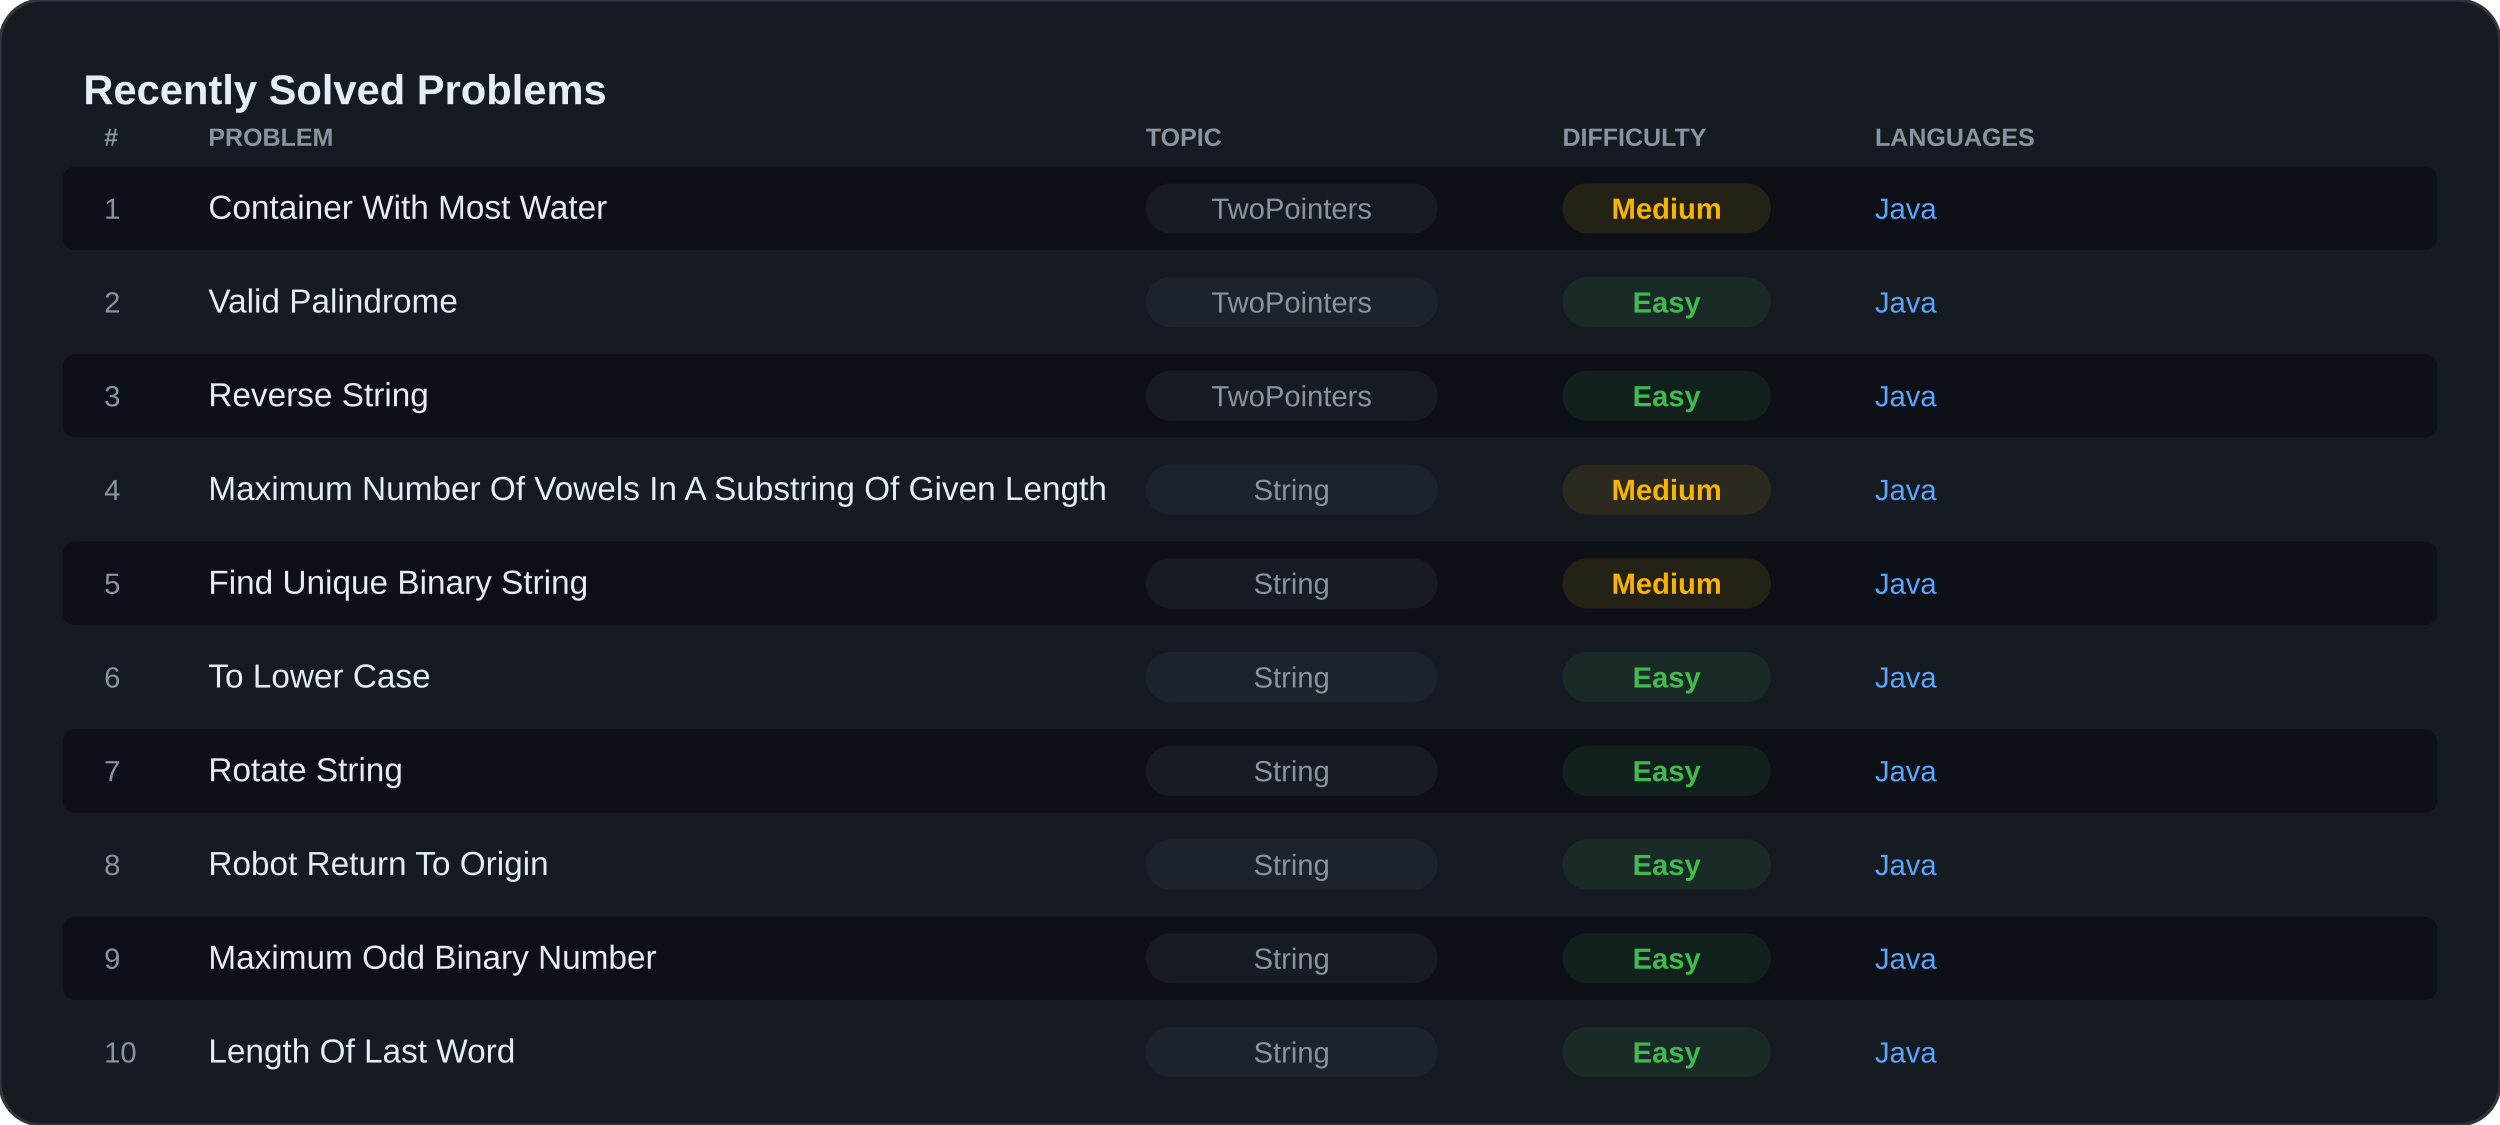
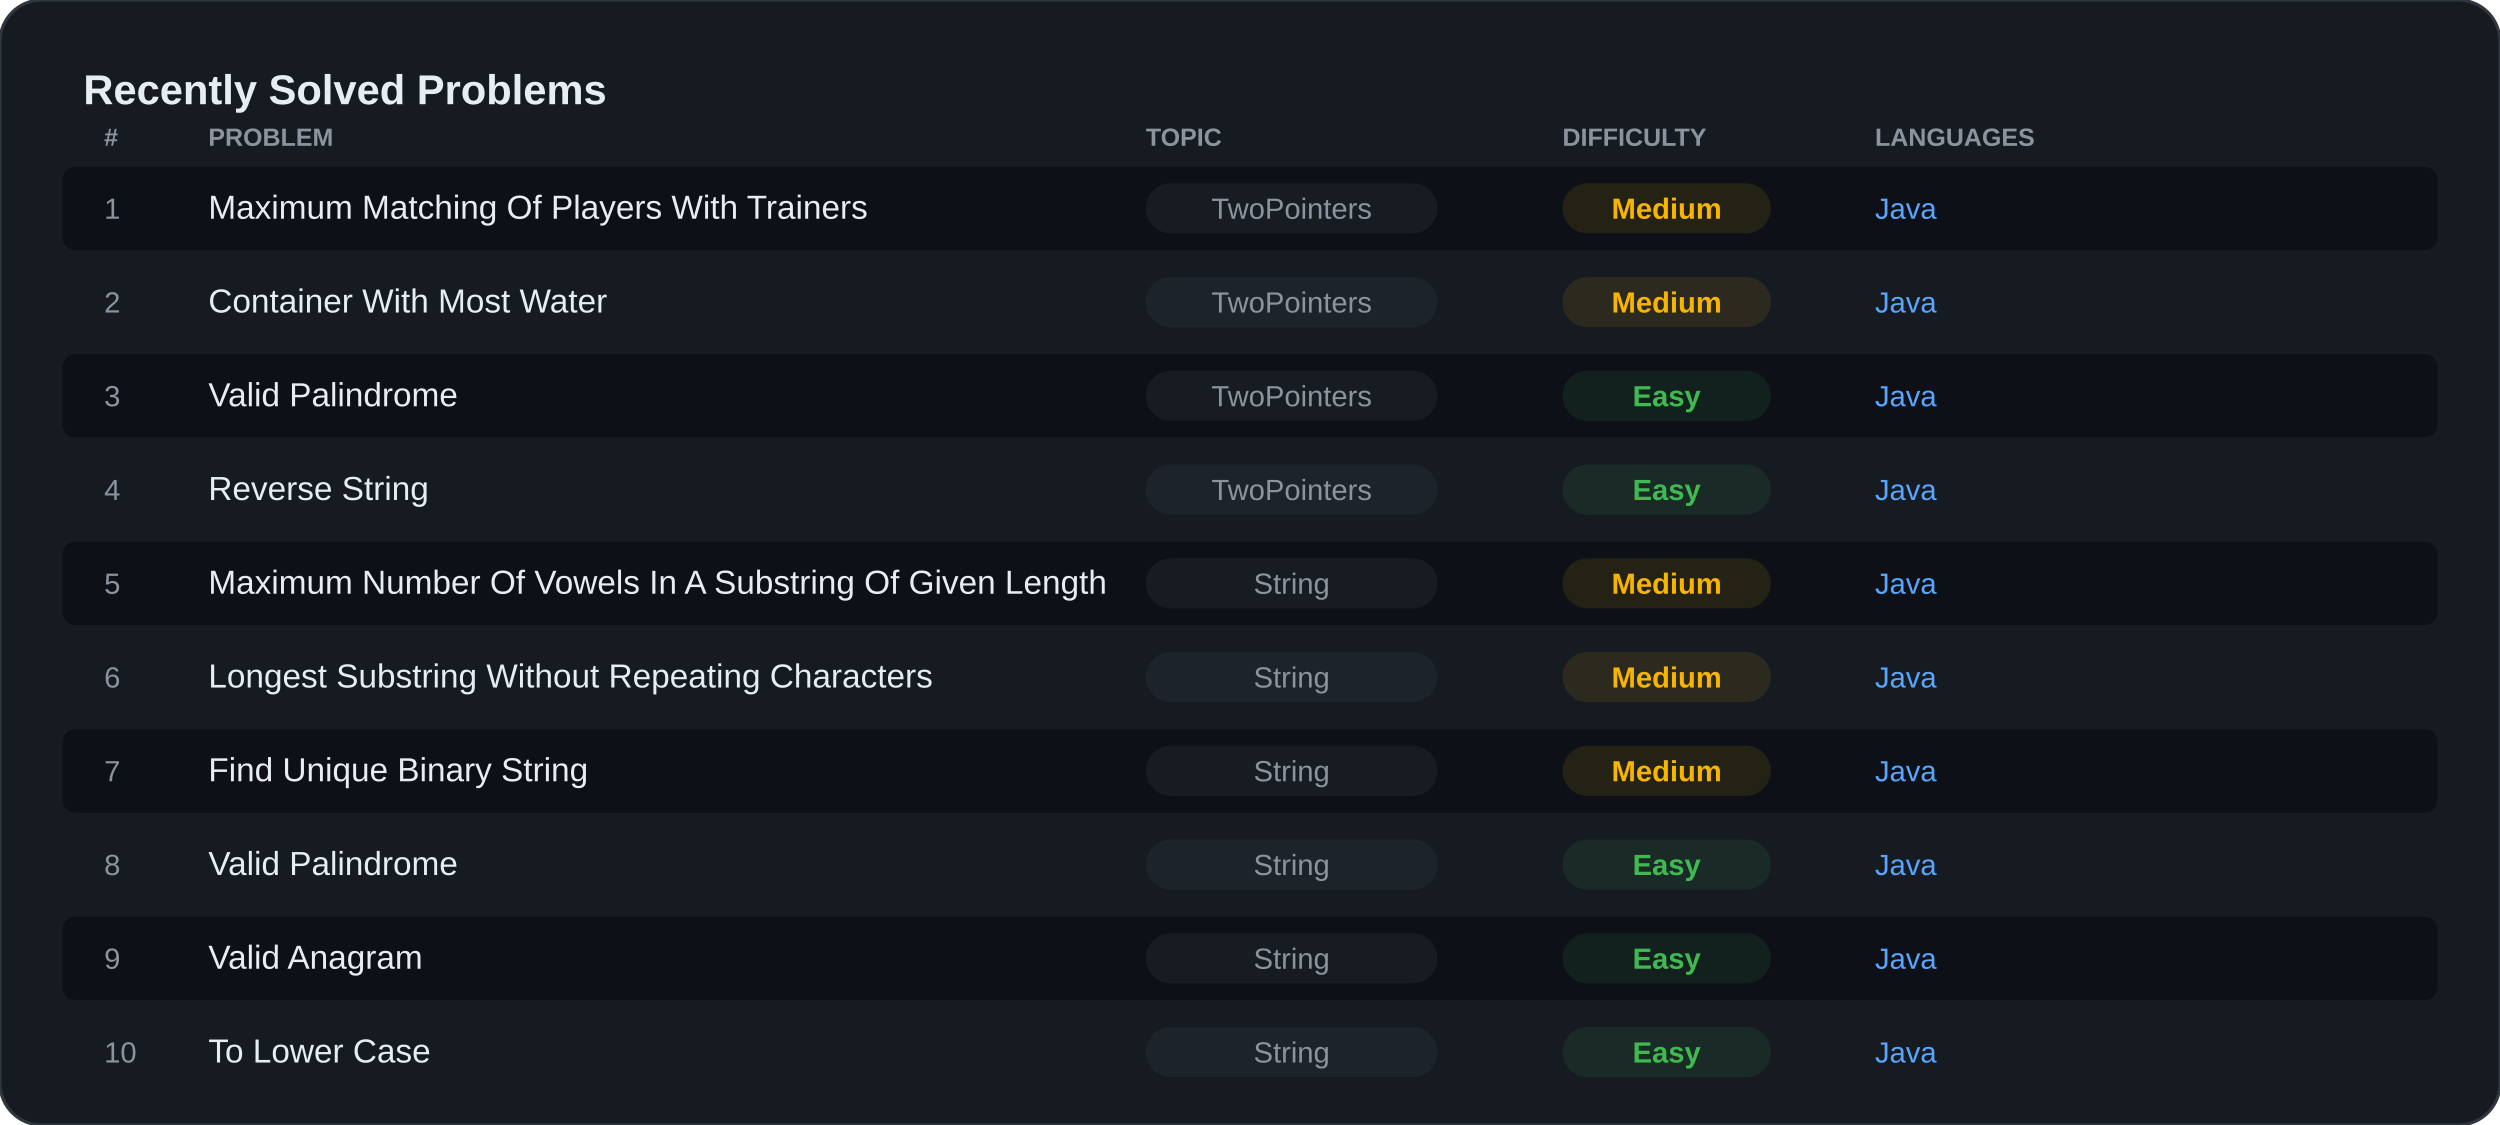
<svg xmlns="http://www.w3.org/2000/svg" width="100%" viewBox="0 0 1200 540" preserveAspectRatio="xMidYMid meet">
  <rect width="1200" height="540" rx="20" fill="#161B22" stroke="#30363D" stroke-width="1.5" />
  <text x="40" y="50" font-family="Segoe UI, Arial, sans-serif" font-size="20" font-weight="bold" fill="#E6EDF3">Recently Solved Problems</text>
  <text x="50" y="70" font-family="Segoe UI, Arial, sans-serif" font-size="12" fill="#8B949E" font-weight="bold">#</text>
  <text x="100" y="70" font-family="Segoe UI, Arial, sans-serif" font-size="12" fill="#8B949E" font-weight="bold">PROBLEM</text>
  <text x="550" y="70" font-family="Segoe UI, Arial, sans-serif" font-size="12" fill="#8B949E" font-weight="bold">TOPIC</text>
  <text x="750" y="70" font-family="Segoe UI, Arial, sans-serif" font-size="12" fill="#8B949E" font-weight="bold">DIFFICULTY</text>
  <text x="900" y="70" font-family="Segoe UI, Arial, sans-serif" font-size="12" fill="#8B949E" font-weight="bold">LANGUAGES</text>
  <rect x="30" y="80" width="1140" height="40" rx="6" fill="#0D1117" />
  <text x="50" y="105" font-family="Segoe UI, Arial, sans-serif" font-size="14" fill="#8B949E">1</text>
-   <text x="100" y="105" font-family="Segoe UI, Arial, sans-serif" font-size="16" fill="#E6EDF3">Container With Most Water</text>
+   <text x="100" y="105" font-family="Segoe UI, Arial, sans-serif" font-size="16" fill="#E6EDF3">Maximum Matching Of Players With Trainers</text>
  <rect x="550" y="88" width="140" height="24" rx="12" fill="#30363D" opacity="0.3" />
  <text x="620" y="105" font-family="Segoe UI, Arial, sans-serif" font-size="14" fill="#8B949E" text-anchor="middle">TwoPointers</text>
  <rect x="750" y="88" width="100" height="24" rx="12" fill="#F7B500" opacity="0.1" />
  <text x="800" y="105" font-family="Segoe UI, Arial, sans-serif" font-size="14" font-weight="bold" fill="#F7B500" text-anchor="middle">Medium</text>
  <text x="900" y="105" font-family="Segoe UI, Arial, sans-serif" font-size="14" fill="#58A6FF">Java</text>
  <rect x="30" y="125" width="1140" height="40" rx="6" fill="#161B22" />
  <text x="50" y="150" font-family="Segoe UI, Arial, sans-serif" font-size="14" fill="#8B949E">2</text>
-   <text x="100" y="150" font-family="Segoe UI, Arial, sans-serif" font-size="16" fill="#E6EDF3">Valid Palindrome</text>
+   <text x="100" y="150" font-family="Segoe UI, Arial, sans-serif" font-size="16" fill="#E6EDF3">Container With Most Water</text>
  <rect x="550" y="133" width="140" height="24" rx="12" fill="#30363D" opacity="0.3" />
  <text x="620" y="150" font-family="Segoe UI, Arial, sans-serif" font-size="14" fill="#8B949E" text-anchor="middle">TwoPointers</text>
-   <rect x="750" y="133" width="100" height="24" rx="12" fill="#3FB950" opacity="0.1" />
-   <text x="800" y="150" font-family="Segoe UI, Arial, sans-serif" font-size="14" font-weight="bold" fill="#3FB950" text-anchor="middle">Easy</text>
+   <rect x="750" y="133" width="100" height="24" rx="12" fill="#F7B500" opacity="0.1" />
+   <text x="800" y="150" font-family="Segoe UI, Arial, sans-serif" font-size="14" font-weight="bold" fill="#F7B500" text-anchor="middle">Medium</text>
  <text x="900" y="150" font-family="Segoe UI, Arial, sans-serif" font-size="14" fill="#58A6FF">Java</text>
  <rect x="30" y="170" width="1140" height="40" rx="6" fill="#0D1117" />
  <text x="50" y="195" font-family="Segoe UI, Arial, sans-serif" font-size="14" fill="#8B949E">3</text>
-   <text x="100" y="195" font-family="Segoe UI, Arial, sans-serif" font-size="16" fill="#E6EDF3">Reverse String</text>
+   <text x="100" y="195" font-family="Segoe UI, Arial, sans-serif" font-size="16" fill="#E6EDF3">Valid Palindrome</text>
  <rect x="550" y="178" width="140" height="24" rx="12" fill="#30363D" opacity="0.3" />
  <text x="620" y="195" font-family="Segoe UI, Arial, sans-serif" font-size="14" fill="#8B949E" text-anchor="middle">TwoPointers</text>
  <rect x="750" y="178" width="100" height="24" rx="12" fill="#3FB950" opacity="0.1" />
  <text x="800" y="195" font-family="Segoe UI, Arial, sans-serif" font-size="14" font-weight="bold" fill="#3FB950" text-anchor="middle">Easy</text>
  <text x="900" y="195" font-family="Segoe UI, Arial, sans-serif" font-size="14" fill="#58A6FF">Java</text>
  <rect x="30" y="215" width="1140" height="40" rx="6" fill="#161B22" />
  <text x="50" y="240" font-family="Segoe UI, Arial, sans-serif" font-size="14" fill="#8B949E">4</text>
-   <text x="100" y="240" font-family="Segoe UI, Arial, sans-serif" font-size="16" fill="#E6EDF3">Maximum Number Of Vowels In A Substring Of Given Length</text>
+   <text x="100" y="240" font-family="Segoe UI, Arial, sans-serif" font-size="16" fill="#E6EDF3">Reverse String</text>
  <rect x="550" y="223" width="140" height="24" rx="12" fill="#30363D" opacity="0.3" />
-   <text x="620" y="240" font-family="Segoe UI, Arial, sans-serif" font-size="14" fill="#8B949E" text-anchor="middle">String</text>
-   <rect x="750" y="223" width="100" height="24" rx="12" fill="#F7B500" opacity="0.1" />
-   <text x="800" y="240" font-family="Segoe UI, Arial, sans-serif" font-size="14" font-weight="bold" fill="#F7B500" text-anchor="middle">Medium</text>
+   <text x="620" y="240" font-family="Segoe UI, Arial, sans-serif" font-size="14" fill="#8B949E" text-anchor="middle">TwoPointers</text>
+   <rect x="750" y="223" width="100" height="24" rx="12" fill="#3FB950" opacity="0.1" />
+   <text x="800" y="240" font-family="Segoe UI, Arial, sans-serif" font-size="14" font-weight="bold" fill="#3FB950" text-anchor="middle">Easy</text>
  <text x="900" y="240" font-family="Segoe UI, Arial, sans-serif" font-size="14" fill="#58A6FF">Java</text>
  <rect x="30" y="260" width="1140" height="40" rx="6" fill="#0D1117" />
  <text x="50" y="285" font-family="Segoe UI, Arial, sans-serif" font-size="14" fill="#8B949E">5</text>
-   <text x="100" y="285" font-family="Segoe UI, Arial, sans-serif" font-size="16" fill="#E6EDF3">Find Unique Binary String</text>
+   <text x="100" y="285" font-family="Segoe UI, Arial, sans-serif" font-size="16" fill="#E6EDF3">Maximum Number Of Vowels In A Substring Of Given Length</text>
  <rect x="550" y="268" width="140" height="24" rx="12" fill="#30363D" opacity="0.3" />
  <text x="620" y="285" font-family="Segoe UI, Arial, sans-serif" font-size="14" fill="#8B949E" text-anchor="middle">String</text>
  <rect x="750" y="268" width="100" height="24" rx="12" fill="#F7B500" opacity="0.1" />
  <text x="800" y="285" font-family="Segoe UI, Arial, sans-serif" font-size="14" font-weight="bold" fill="#F7B500" text-anchor="middle">Medium</text>
  <text x="900" y="285" font-family="Segoe UI, Arial, sans-serif" font-size="14" fill="#58A6FF">Java</text>
  <rect x="30" y="305" width="1140" height="40" rx="6" fill="#161B22" />
  <text x="50" y="330" font-family="Segoe UI, Arial, sans-serif" font-size="14" fill="#8B949E">6</text>
-   <text x="100" y="330" font-family="Segoe UI, Arial, sans-serif" font-size="16" fill="#E6EDF3">To Lower Case</text>
+   <text x="100" y="330" font-family="Segoe UI, Arial, sans-serif" font-size="16" fill="#E6EDF3">Longest Substring Without Repeating Characters</text>
  <rect x="550" y="313" width="140" height="24" rx="12" fill="#30363D" opacity="0.3" />
  <text x="620" y="330" font-family="Segoe UI, Arial, sans-serif" font-size="14" fill="#8B949E" text-anchor="middle">String</text>
-   <rect x="750" y="313" width="100" height="24" rx="12" fill="#3FB950" opacity="0.1" />
-   <text x="800" y="330" font-family="Segoe UI, Arial, sans-serif" font-size="14" font-weight="bold" fill="#3FB950" text-anchor="middle">Easy</text>
+   <rect x="750" y="313" width="100" height="24" rx="12" fill="#F7B500" opacity="0.1" />
+   <text x="800" y="330" font-family="Segoe UI, Arial, sans-serif" font-size="14" font-weight="bold" fill="#F7B500" text-anchor="middle">Medium</text>
  <text x="900" y="330" font-family="Segoe UI, Arial, sans-serif" font-size="14" fill="#58A6FF">Java</text>
  <rect x="30" y="350" width="1140" height="40" rx="6" fill="#0D1117" />
  <text x="50" y="375" font-family="Segoe UI, Arial, sans-serif" font-size="14" fill="#8B949E">7</text>
-   <text x="100" y="375" font-family="Segoe UI, Arial, sans-serif" font-size="16" fill="#E6EDF3">Rotate String</text>
+   <text x="100" y="375" font-family="Segoe UI, Arial, sans-serif" font-size="16" fill="#E6EDF3">Find Unique Binary String</text>
  <rect x="550" y="358" width="140" height="24" rx="12" fill="#30363D" opacity="0.3" />
  <text x="620" y="375" font-family="Segoe UI, Arial, sans-serif" font-size="14" fill="#8B949E" text-anchor="middle">String</text>
-   <rect x="750" y="358" width="100" height="24" rx="12" fill="#3FB950" opacity="0.1" />
-   <text x="800" y="375" font-family="Segoe UI, Arial, sans-serif" font-size="14" font-weight="bold" fill="#3FB950" text-anchor="middle">Easy</text>
+   <rect x="750" y="358" width="100" height="24" rx="12" fill="#F7B500" opacity="0.1" />
+   <text x="800" y="375" font-family="Segoe UI, Arial, sans-serif" font-size="14" font-weight="bold" fill="#F7B500" text-anchor="middle">Medium</text>
  <text x="900" y="375" font-family="Segoe UI, Arial, sans-serif" font-size="14" fill="#58A6FF">Java</text>
  <rect x="30" y="395" width="1140" height="40" rx="6" fill="#161B22" />
  <text x="50" y="420" font-family="Segoe UI, Arial, sans-serif" font-size="14" fill="#8B949E">8</text>
-   <text x="100" y="420" font-family="Segoe UI, Arial, sans-serif" font-size="16" fill="#E6EDF3">Robot Return To Origin</text>
+   <text x="100" y="420" font-family="Segoe UI, Arial, sans-serif" font-size="16" fill="#E6EDF3">Valid Palindrome</text>
  <rect x="550" y="403" width="140" height="24" rx="12" fill="#30363D" opacity="0.3" />
  <text x="620" y="420" font-family="Segoe UI, Arial, sans-serif" font-size="14" fill="#8B949E" text-anchor="middle">String</text>
  <rect x="750" y="403" width="100" height="24" rx="12" fill="#3FB950" opacity="0.1" />
  <text x="800" y="420" font-family="Segoe UI, Arial, sans-serif" font-size="14" font-weight="bold" fill="#3FB950" text-anchor="middle">Easy</text>
  <text x="900" y="420" font-family="Segoe UI, Arial, sans-serif" font-size="14" fill="#58A6FF">Java</text>
  <rect x="30" y="440" width="1140" height="40" rx="6" fill="#0D1117" />
  <text x="50" y="465" font-family="Segoe UI, Arial, sans-serif" font-size="14" fill="#8B949E">9</text>
-   <text x="100" y="465" font-family="Segoe UI, Arial, sans-serif" font-size="16" fill="#E6EDF3">Maximum Odd Binary Number</text>
+   <text x="100" y="465" font-family="Segoe UI, Arial, sans-serif" font-size="16" fill="#E6EDF3">Valid Anagram</text>
  <rect x="550" y="448" width="140" height="24" rx="12" fill="#30363D" opacity="0.3" />
  <text x="620" y="465" font-family="Segoe UI, Arial, sans-serif" font-size="14" fill="#8B949E" text-anchor="middle">String</text>
  <rect x="750" y="448" width="100" height="24" rx="12" fill="#3FB950" opacity="0.1" />
  <text x="800" y="465" font-family="Segoe UI, Arial, sans-serif" font-size="14" font-weight="bold" fill="#3FB950" text-anchor="middle">Easy</text>
  <text x="900" y="465" font-family="Segoe UI, Arial, sans-serif" font-size="14" fill="#58A6FF">Java</text>
  <rect x="30" y="485" width="1140" height="40" rx="6" fill="#161B22" />
  <text x="50" y="510" font-family="Segoe UI, Arial, sans-serif" font-size="14" fill="#8B949E">10</text>
-   <text x="100" y="510" font-family="Segoe UI, Arial, sans-serif" font-size="16" fill="#E6EDF3">Length Of Last Word</text>
+   <text x="100" y="510" font-family="Segoe UI, Arial, sans-serif" font-size="16" fill="#E6EDF3">To Lower Case</text>
  <rect x="550" y="493" width="140" height="24" rx="12" fill="#30363D" opacity="0.3" />
  <text x="620" y="510" font-family="Segoe UI, Arial, sans-serif" font-size="14" fill="#8B949E" text-anchor="middle">String</text>
  <rect x="750" y="493" width="100" height="24" rx="12" fill="#3FB950" opacity="0.1" />
  <text x="800" y="510" font-family="Segoe UI, Arial, sans-serif" font-size="14" font-weight="bold" fill="#3FB950" text-anchor="middle">Easy</text>
  <text x="900" y="510" font-family="Segoe UI, Arial, sans-serif" font-size="14" fill="#58A6FF">Java</text>
</svg>
